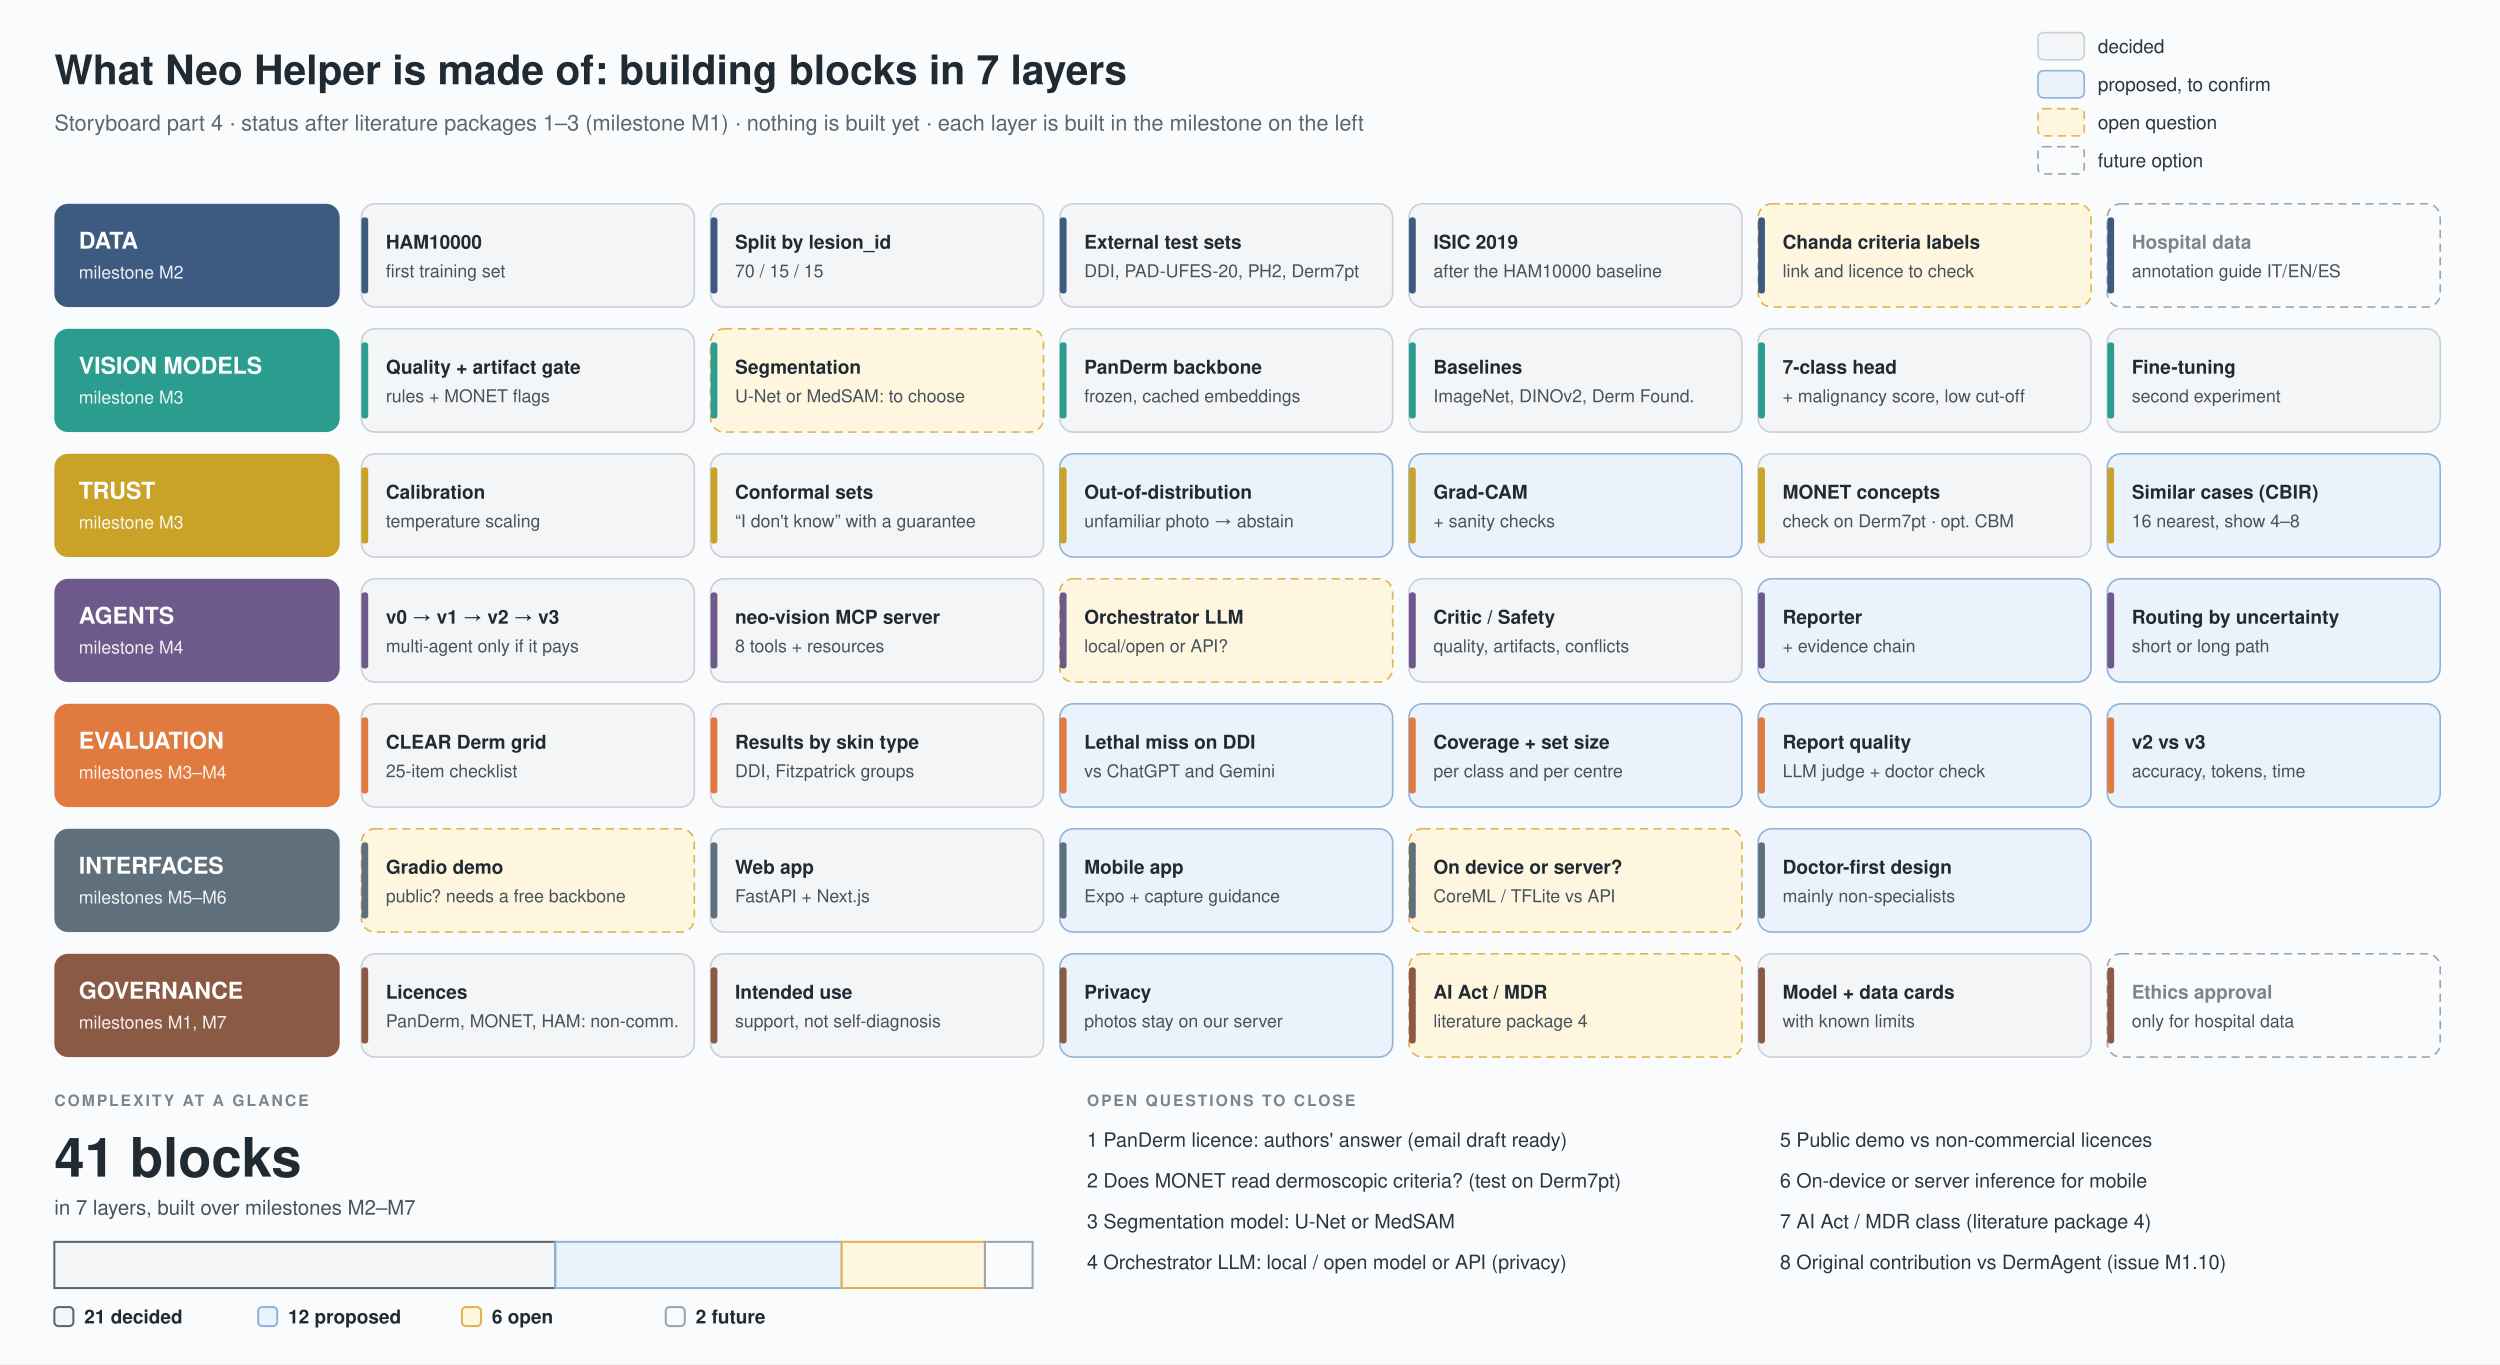
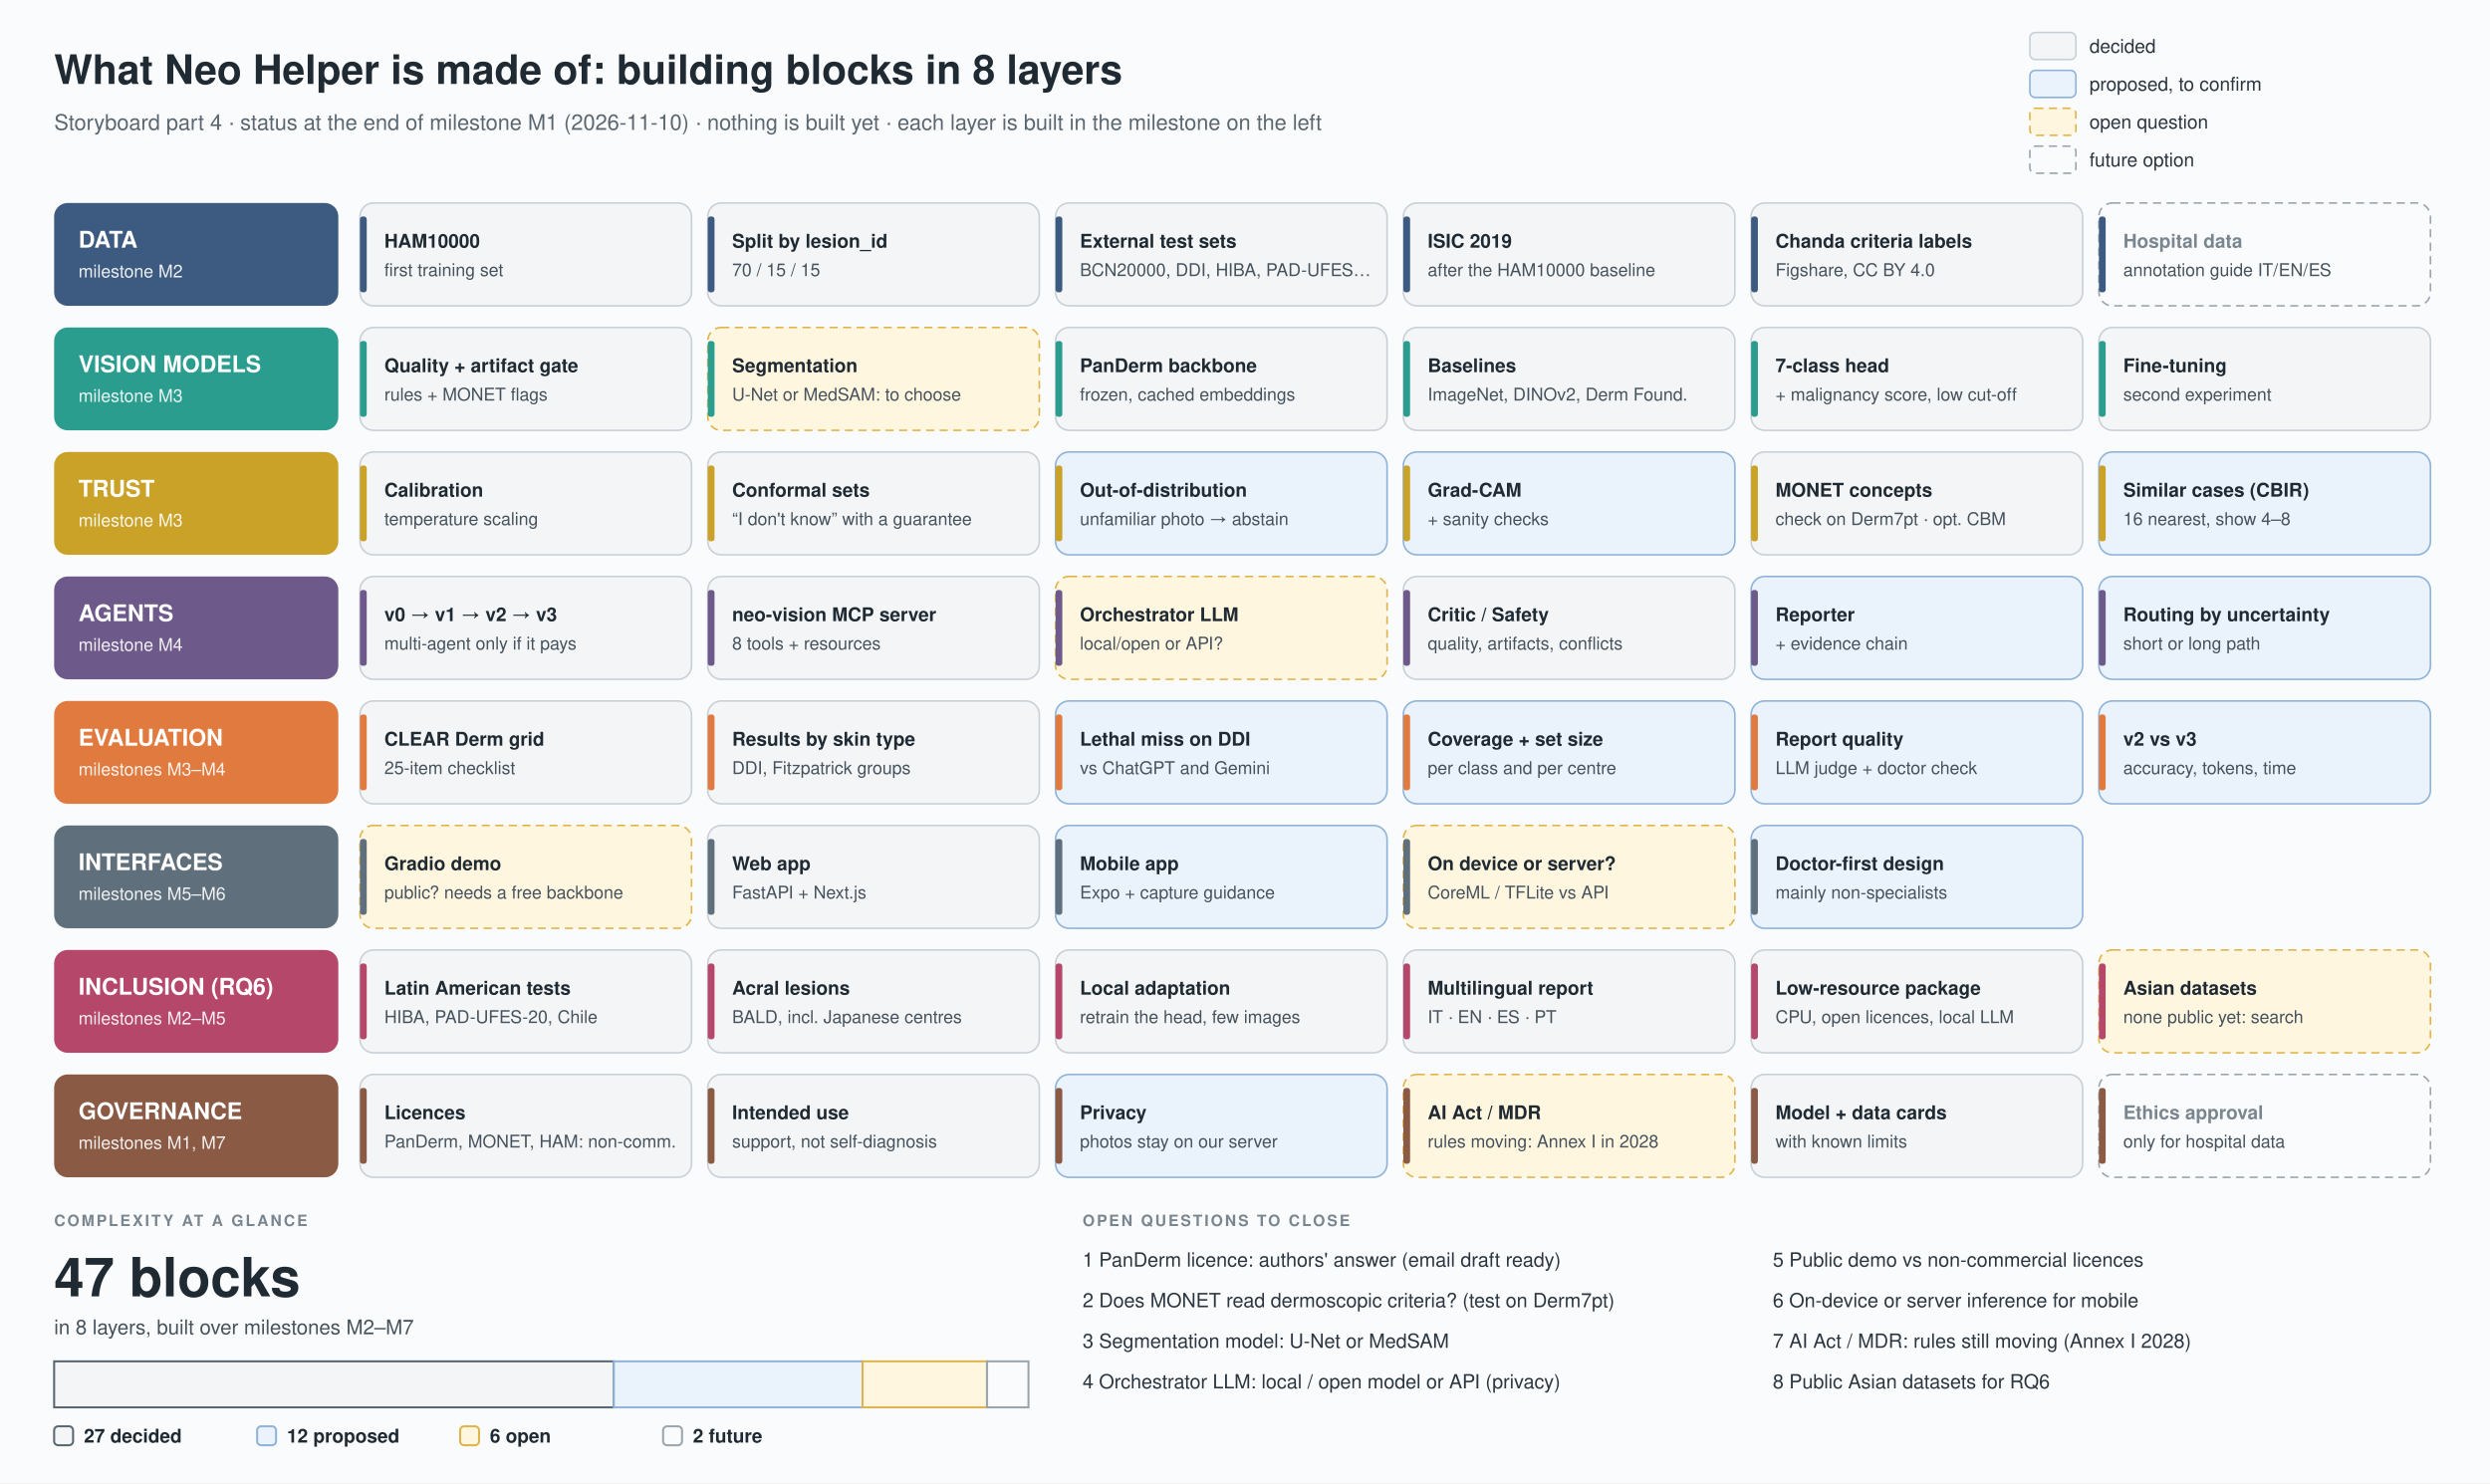
- <svg xmlns="http://www.w3.org/2000/svg" width="1840" height="1004" viewBox="0 0 1840 1004" font-family="Helvetica Neue, Helvetica, Arial, sans-serif">
+ <svg xmlns="http://www.w3.org/2000/svg" width="1840" height="1096" viewBox="0 0 1840 1096" font-family="Helvetica Neue, Helvetica, Arial, sans-serif">
  <defs>
    <marker id="arr" viewBox="0 0 10 10" refX="5" refY="5" markerWidth="7" markerHeight="7" orient="auto-start-reverse">
      <path d="M0,0 L10,5 L0,10 z" fill="#5b6770" />
    </marker>
    <style>
      .panel { fill: #ffffff; stroke: #d5dade; stroke-width: 1.5; }
      .tag { font-size: 15px; font-weight: 700; fill: #ffffff; opacity: 0.92; letter-spacing: 1px; }
      .title { font-size: 19px; font-weight: 700; fill: #ffffff; }
      .box { fill: #f3f5f7; stroke: #c9d0d6; stroke-width: 1.2; }
      .hl { fill: #fff6e0; stroke: #e0b44c; }
      .later { fill: #fafbfc; stroke: #9aa5ad; stroke-dasharray: 6 4; }
      .prop { fill: #eaf2fb; stroke: #8fb3d9; }
      .open { fill: #fff6e0; stroke: #e0b44c; stroke-dasharray: 6 4; }
      .b1 { font-size: 14px; font-weight: 700; fill: #1f2a33; }
      .b2 { font-size: 13px; fill: #46525c; }
      .muted { fill: #7a868f; }
      .lbl { font-size: 11.5px; font-weight: 700; fill: #7a868f; letter-spacing: 1.5px; }
      .txt { font-size: 14px; fill: #2b3640; }
      .lesson { fill: #eef6f4; stroke: #9cc9bd; }
      .lessontxt { font-size: 15px; font-weight: 700; fill: #1d5c4f; }
      .foot { font-size: 13px; font-style: italic; fill: #5b6770; }
      .arrow { stroke: #5b6770; stroke-width: 1.8; marker-end: url(#arr); }
      .chip { fill: #ffffff; stroke: #c9d0d6; stroke-width: 1.2; }
      .c1 { font-size: 13px; font-weight: 700; fill: #1f2a33; }
      .c2 { font-size: 12.5px; fill: #46525c; }
      .lchip1 { font-size: 15px; font-weight: 700; fill: #ffffff; }
      .lchip2 { font-size: 12.5px; fill: #ffffff; opacity: 0.9; }
    </style>
  </defs>
-   <rect width="1840" height="1004" fill="#fafbfc" />
-   <text x="40" y="62" font-size="30" font-weight="700" fill="#1f2a33">What Neo Helper is made of: building blocks in 7 layers</text>
-   <text x="40" y="96" font-size="16" fill="#5b6770">Storyboard part 4 · status after literature packages 1–3 (milestone M1) · nothing is built yet · each layer is built in the milestone on the left</text>
+   <rect width="1840" height="1096" fill="#fafbfc" />
+   <text x="40" y="62" font-size="30" font-weight="700" fill="#1f2a33">What Neo Helper is made of: building blocks in 8 layers</text>
+   <text x="40" y="96" font-size="16" fill="#5b6770">Storyboard part 4 · status at the end of milestone M1 (2026-11-10) · nothing is built yet · each layer is built in the milestone on the left</text>
  <rect x="1500" y="24" width="34" height="20" rx="4" class="box " />
  <text x="1544" y="39" font-size="14" fill="#2b3640">decided</text>
  <rect x="1500" y="52" width="34" height="20" rx="4" class="box prop" />
  <text x="1544" y="67" font-size="14" fill="#2b3640">proposed, to confirm</text>
  <rect x="1500" y="80" width="34" height="20" rx="4" class="box open" />
  <text x="1544" y="95" font-size="14" fill="#2b3640">open question</text>
  <rect x="1500" y="108" width="34" height="20" rx="4" class="box later" />
  <text x="1544" y="123" font-size="14" fill="#2b3640">future option</text>
  <rect x="40" y="150" width="210" height="76" rx="10" fill="#3D5A80" />
  <text x="58" y="183" font-size="17" font-weight="700" fill="#ffffff">DATA</text>
  <text x="58" y="205" font-size="13" fill="#ffffff" opacity="0.9">milestone M2</text>
  <rect x="266" y="150" width="245" height="76" rx="10" class="box" />
  <rect x="266" y="160" width="5" height="56" rx="2" fill="#3D5A80" />
  <text x="284" y="183" class="b1">HAM10000</text>
  <text x="284" y="204" class="b2">first training set</text>
  <rect x="523" y="150" width="245" height="76" rx="10" class="box" />
  <rect x="523" y="160" width="5" height="56" rx="2" fill="#3D5A80" />
  <text x="541" y="183" class="b1">Split by lesion_id</text>
  <text x="541" y="204" class="b2">70 / 15 / 15</text>
  <rect x="780" y="150" width="245" height="76" rx="10" class="box" />
  <rect x="780" y="160" width="5" height="56" rx="2" fill="#3D5A80" />
  <text x="798" y="183" class="b1">External test sets</text>
-   <text x="798" y="204" class="b2">DDI, PAD-UFES-20, PH2, Derm7pt</text>
+   <text x="798" y="204" class="b2">BCN20000, DDI, HIBA, PAD-UFES…</text>
  <rect x="1037" y="150" width="245" height="76" rx="10" class="box" />
  <rect x="1037" y="160" width="5" height="56" rx="2" fill="#3D5A80" />
  <text x="1055" y="183" class="b1">ISIC 2019</text>
  <text x="1055" y="204" class="b2">after the HAM10000 baseline</text>
-   <rect x="1294" y="150" width="245" height="76" rx="10" class="box open" />
+   <rect x="1294" y="150" width="245" height="76" rx="10" class="box" />
  <rect x="1294" y="160" width="5" height="56" rx="2" fill="#3D5A80" />
  <text x="1312" y="183" class="b1">Chanda criteria labels</text>
-   <text x="1312" y="204" class="b2">link and licence to check</text>
+   <text x="1312" y="204" class="b2">Figshare, CC BY 4.0</text>
  <rect x="1551" y="150" width="245" height="76" rx="10" class="box later" />
  <rect x="1551" y="160" width="5" height="56" rx="2" fill="#3D5A80" />
  <text x="1569" y="183" class="b1 muted">Hospital data</text>
  <text x="1569" y="204" class="b2">annotation guide IT/EN/ES</text>
  <rect x="40" y="242" width="210" height="76" rx="10" fill="#2A9D8F" />
  <text x="58" y="275" font-size="17" font-weight="700" fill="#ffffff">VISION MODELS</text>
  <text x="58" y="297" font-size="13" fill="#ffffff" opacity="0.9">milestone M3</text>
  <rect x="266" y="242" width="245" height="76" rx="10" class="box" />
  <rect x="266" y="252" width="5" height="56" rx="2" fill="#2A9D8F" />
  <text x="284" y="275" class="b1">Quality + artifact gate</text>
  <text x="284" y="296" class="b2">rules + MONET flags</text>
  <rect x="523" y="242" width="245" height="76" rx="10" class="box open" />
  <rect x="523" y="252" width="5" height="56" rx="2" fill="#2A9D8F" />
  <text x="541" y="275" class="b1">Segmentation</text>
  <text x="541" y="296" class="b2">U-Net or MedSAM: to choose</text>
  <rect x="780" y="242" width="245" height="76" rx="10" class="box" />
  <rect x="780" y="252" width="5" height="56" rx="2" fill="#2A9D8F" />
  <text x="798" y="275" class="b1">PanDerm backbone</text>
  <text x="798" y="296" class="b2">frozen, cached embeddings</text>
  <rect x="1037" y="242" width="245" height="76" rx="10" class="box" />
  <rect x="1037" y="252" width="5" height="56" rx="2" fill="#2A9D8F" />
  <text x="1055" y="275" class="b1">Baselines</text>
  <text x="1055" y="296" class="b2">ImageNet, DINOv2, Derm Found.</text>
  <rect x="1294" y="242" width="245" height="76" rx="10" class="box" />
  <rect x="1294" y="252" width="5" height="56" rx="2" fill="#2A9D8F" />
  <text x="1312" y="275" class="b1">7-class head</text>
  <text x="1312" y="296" class="b2">+ malignancy score, low cut-off</text>
  <rect x="1551" y="242" width="245" height="76" rx="10" class="box" />
  <rect x="1551" y="252" width="5" height="56" rx="2" fill="#2A9D8F" />
  <text x="1569" y="275" class="b1">Fine-tuning</text>
  <text x="1569" y="296" class="b2">second experiment</text>
  <rect x="40" y="334" width="210" height="76" rx="10" fill="#C9A227" />
  <text x="58" y="367" font-size="17" font-weight="700" fill="#ffffff">TRUST</text>
  <text x="58" y="389" font-size="13" fill="#ffffff" opacity="0.9">milestone M3</text>
  <rect x="266" y="334" width="245" height="76" rx="10" class="box" />
  <rect x="266" y="344" width="5" height="56" rx="2" fill="#C9A227" />
  <text x="284" y="367" class="b1">Calibration</text>
  <text x="284" y="388" class="b2">temperature scaling</text>
  <rect x="523" y="334" width="245" height="76" rx="10" class="box" />
  <rect x="523" y="344" width="5" height="56" rx="2" fill="#C9A227" />
  <text x="541" y="367" class="b1">Conformal sets</text>
  <text x="541" y="388" class="b2">“I don't know” with a guarantee</text>
  <rect x="780" y="334" width="245" height="76" rx="10" class="box prop" />
  <rect x="780" y="344" width="5" height="56" rx="2" fill="#C9A227" />
  <text x="798" y="367" class="b1">Out-of-distribution</text>
  <text x="798" y="388" class="b2">unfamiliar photo → abstain</text>
  <rect x="1037" y="334" width="245" height="76" rx="10" class="box prop" />
  <rect x="1037" y="344" width="5" height="56" rx="2" fill="#C9A227" />
  <text x="1055" y="367" class="b1">Grad-CAM</text>
  <text x="1055" y="388" class="b2">+ sanity checks</text>
  <rect x="1294" y="334" width="245" height="76" rx="10" class="box" />
  <rect x="1294" y="344" width="5" height="56" rx="2" fill="#C9A227" />
  <text x="1312" y="367" class="b1">MONET concepts</text>
  <text x="1312" y="388" class="b2">check on Derm7pt · opt. CBM</text>
  <rect x="1551" y="334" width="245" height="76" rx="10" class="box prop" />
  <rect x="1551" y="344" width="5" height="56" rx="2" fill="#C9A227" />
  <text x="1569" y="367" class="b1">Similar cases (CBIR)</text>
  <text x="1569" y="388" class="b2">16 nearest, show 4–8</text>
  <rect x="40" y="426" width="210" height="76" rx="10" fill="#6d5a8a" />
  <text x="58" y="459" font-size="17" font-weight="700" fill="#ffffff">AGENTS</text>
  <text x="58" y="481" font-size="13" fill="#ffffff" opacity="0.9">milestone M4</text>
  <rect x="266" y="426" width="245" height="76" rx="10" class="box" />
  <rect x="266" y="436" width="5" height="56" rx="2" fill="#6d5a8a" />
  <text x="284" y="459" class="b1">v0 → v1 → v2 → v3</text>
  <text x="284" y="480" class="b2">multi-agent only if it pays</text>
  <rect x="523" y="426" width="245" height="76" rx="10" class="box" />
  <rect x="523" y="436" width="5" height="56" rx="2" fill="#6d5a8a" />
  <text x="541" y="459" class="b1">neo-vision MCP server</text>
  <text x="541" y="480" class="b2">8 tools + resources</text>
  <rect x="780" y="426" width="245" height="76" rx="10" class="box open" />
  <rect x="780" y="436" width="5" height="56" rx="2" fill="#6d5a8a" />
  <text x="798" y="459" class="b1">Orchestrator LLM</text>
  <text x="798" y="480" class="b2">local/open or API?</text>
  <rect x="1037" y="426" width="245" height="76" rx="10" class="box" />
  <rect x="1037" y="436" width="5" height="56" rx="2" fill="#6d5a8a" />
  <text x="1055" y="459" class="b1">Critic / Safety</text>
  <text x="1055" y="480" class="b2">quality, artifacts, conflicts</text>
  <rect x="1294" y="426" width="245" height="76" rx="10" class="box prop" />
  <rect x="1294" y="436" width="5" height="56" rx="2" fill="#6d5a8a" />
  <text x="1312" y="459" class="b1">Reporter</text>
  <text x="1312" y="480" class="b2">+ evidence chain</text>
  <rect x="1551" y="426" width="245" height="76" rx="10" class="box prop" />
  <rect x="1551" y="436" width="5" height="56" rx="2" fill="#6d5a8a" />
  <text x="1569" y="459" class="b1">Routing by uncertainty</text>
  <text x="1569" y="480" class="b2">short or long path</text>
  <rect x="40" y="518" width="210" height="76" rx="10" fill="#E07A3F" />
  <text x="58" y="551" font-size="17" font-weight="700" fill="#ffffff">EVALUATION</text>
  <text x="58" y="573" font-size="13" fill="#ffffff" opacity="0.9">milestones M3–M4</text>
  <rect x="266" y="518" width="245" height="76" rx="10" class="box" />
  <rect x="266" y="528" width="5" height="56" rx="2" fill="#E07A3F" />
  <text x="284" y="551" class="b1">CLEAR Derm grid</text>
  <text x="284" y="572" class="b2">25-item checklist</text>
  <rect x="523" y="518" width="245" height="76" rx="10" class="box" />
  <rect x="523" y="528" width="5" height="56" rx="2" fill="#E07A3F" />
  <text x="541" y="551" class="b1">Results by skin type</text>
  <text x="541" y="572" class="b2">DDI, Fitzpatrick groups</text>
  <rect x="780" y="518" width="245" height="76" rx="10" class="box prop" />
  <rect x="780" y="528" width="5" height="56" rx="2" fill="#E07A3F" />
  <text x="798" y="551" class="b1">Lethal miss on DDI</text>
  <text x="798" y="572" class="b2">vs ChatGPT and Gemini</text>
  <rect x="1037" y="518" width="245" height="76" rx="10" class="box prop" />
  <rect x="1037" y="528" width="5" height="56" rx="2" fill="#E07A3F" />
  <text x="1055" y="551" class="b1">Coverage + set size</text>
  <text x="1055" y="572" class="b2">per class and per centre</text>
  <rect x="1294" y="518" width="245" height="76" rx="10" class="box prop" />
  <rect x="1294" y="528" width="5" height="56" rx="2" fill="#E07A3F" />
  <text x="1312" y="551" class="b1">Report quality</text>
  <text x="1312" y="572" class="b2">LLM judge + doctor check</text>
  <rect x="1551" y="518" width="245" height="76" rx="10" class="box prop" />
  <rect x="1551" y="528" width="5" height="56" rx="2" fill="#E07A3F" />
  <text x="1569" y="551" class="b1">v2 vs v3</text>
  <text x="1569" y="572" class="b2">accuracy, tokens, time</text>
  <rect x="40" y="610" width="210" height="76" rx="10" fill="#5f6f7b" />
  <text x="58" y="643" font-size="17" font-weight="700" fill="#ffffff">INTERFACES</text>
  <text x="58" y="665" font-size="13" fill="#ffffff" opacity="0.9">milestones M5–M6</text>
  <rect x="266" y="610" width="245" height="76" rx="10" class="box open" />
  <rect x="266" y="620" width="5" height="56" rx="2" fill="#5f6f7b" />
  <text x="284" y="643" class="b1">Gradio demo</text>
  <text x="284" y="664" class="b2">public? needs a free backbone</text>
  <rect x="523" y="610" width="245" height="76" rx="10" class="box" />
  <rect x="523" y="620" width="5" height="56" rx="2" fill="#5f6f7b" />
  <text x="541" y="643" class="b1">Web app</text>
  <text x="541" y="664" class="b2">FastAPI + Next.js</text>
  <rect x="780" y="610" width="245" height="76" rx="10" class="box prop" />
  <rect x="780" y="620" width="5" height="56" rx="2" fill="#5f6f7b" />
  <text x="798" y="643" class="b1">Mobile app</text>
  <text x="798" y="664" class="b2">Expo + capture guidance</text>
  <rect x="1037" y="610" width="245" height="76" rx="10" class="box open" />
  <rect x="1037" y="620" width="5" height="56" rx="2" fill="#5f6f7b" />
  <text x="1055" y="643" class="b1">On device or server?</text>
  <text x="1055" y="664" class="b2">CoreML / TFLite vs API</text>
  <rect x="1294" y="610" width="245" height="76" rx="10" class="box prop" />
  <rect x="1294" y="620" width="5" height="56" rx="2" fill="#5f6f7b" />
  <text x="1312" y="643" class="b1">Doctor-first design</text>
  <text x="1312" y="664" class="b2">mainly non-specialists</text>
-   <rect x="40" y="702" width="210" height="76" rx="10" fill="#8a5a44" />
-   <text x="58" y="735" font-size="17" font-weight="700" fill="#ffffff">GOVERNANCE</text>
-   <text x="58" y="757" font-size="13" fill="#ffffff" opacity="0.9">milestones M1, M7</text>
+   <rect x="40" y="702" width="210" height="76" rx="10" fill="#b5476b" />
+   <text x="58" y="735" font-size="17" font-weight="700" fill="#ffffff">INCLUSION (RQ6)</text>
+   <text x="58" y="757" font-size="13" fill="#ffffff" opacity="0.9">milestones M2–M5</text>
  <rect x="266" y="702" width="245" height="76" rx="10" class="box" />
-   <rect x="266" y="712" width="5" height="56" rx="2" fill="#8a5a44" />
-   <text x="284" y="735" class="b1">Licences</text>
-   <text x="284" y="756" class="b2">PanDerm, MONET, HAM: non-comm.</text>
+   <rect x="266" y="712" width="5" height="56" rx="2" fill="#b5476b" />
+   <text x="284" y="735" class="b1">Latin American tests</text>
+   <text x="284" y="756" class="b2">HIBA, PAD-UFES-20, Chile</text>
  <rect x="523" y="702" width="245" height="76" rx="10" class="box" />
-   <rect x="523" y="712" width="5" height="56" rx="2" fill="#8a5a44" />
-   <text x="541" y="735" class="b1">Intended use</text>
-   <text x="541" y="756" class="b2">support, not self-diagnosis</text>
-   <rect x="780" y="702" width="245" height="76" rx="10" class="box prop" />
-   <rect x="780" y="712" width="5" height="56" rx="2" fill="#8a5a44" />
-   <text x="798" y="735" class="b1">Privacy</text>
-   <text x="798" y="756" class="b2">photos stay on our server</text>
-   <rect x="1037" y="702" width="245" height="76" rx="10" class="box open" />
-   <rect x="1037" y="712" width="5" height="56" rx="2" fill="#8a5a44" />
-   <text x="1055" y="735" class="b1">AI Act / MDR</text>
-   <text x="1055" y="756" class="b2">literature package 4</text>
+   <rect x="523" y="712" width="5" height="56" rx="2" fill="#b5476b" />
+   <text x="541" y="735" class="b1">Acral lesions</text>
+   <text x="541" y="756" class="b2">BALD, incl. Japanese centres</text>
+   <rect x="780" y="702" width="245" height="76" rx="10" class="box" />
+   <rect x="780" y="712" width="5" height="56" rx="2" fill="#b5476b" />
+   <text x="798" y="735" class="b1">Local adaptation</text>
+   <text x="798" y="756" class="b2">retrain the head, few images</text>
+   <rect x="1037" y="702" width="245" height="76" rx="10" class="box" />
+   <rect x="1037" y="712" width="5" height="56" rx="2" fill="#b5476b" />
+   <text x="1055" y="735" class="b1">Multilingual report</text>
+   <text x="1055" y="756" class="b2">IT · EN · ES · PT</text>
  <rect x="1294" y="702" width="245" height="76" rx="10" class="box" />
-   <rect x="1294" y="712" width="5" height="56" rx="2" fill="#8a5a44" />
-   <text x="1312" y="735" class="b1">Model + data cards</text>
-   <text x="1312" y="756" class="b2">with known limits</text>
-   <rect x="1551" y="702" width="245" height="76" rx="10" class="box later" />
-   <rect x="1551" y="712" width="5" height="56" rx="2" fill="#8a5a44" />
-   <text x="1569" y="735" class="b1 muted">Ethics approval</text>
-   <text x="1569" y="756" class="b2">only for hospital data</text>
-   <text x="40" y="814" class="lbl">COMPLEXITY AT A GLANCE</text>
-   <text x="40" y="866" font-size="40" font-weight="700" fill="#1f2a33">41 blocks</text>
-   <text x="40" y="894" font-size="15" fill="#46525c">in 7 layers, built over milestones M2–M7</text>
-   <rect x="40.0" y="914" width="368.8" height="34" fill="#f3f5f7" stroke="#5b6770" stroke-width="1.5" />
-   <rect x="408.8" y="914" width="210.7" height="34" fill="#eaf2fb" stroke="#8fb3d9" stroke-width="1.5" />
-   <rect x="619.5" y="914" width="105.4" height="34" fill="#fff6e0" stroke="#e0b44c" stroke-width="1.5" />
-   <rect x="724.9" y="914" width="35.1" height="34" fill="#fafbfc" stroke="#9aa5ad" stroke-width="1.5" />
-   <rect x="40" y="962" width="14" height="14" rx="3" fill="#f3f5f7" stroke="#5b6770" stroke-width="1.5" />
-   <text x="62" y="974" font-size="14" font-weight="700" fill="#1f2a33">21 decided</text>
-   <rect x="190" y="962" width="14" height="14" rx="3" fill="#eaf2fb" stroke="#8fb3d9" stroke-width="1.5" />
-   <text x="212" y="974" font-size="14" font-weight="700" fill="#1f2a33">12 proposed</text>
-   <rect x="340" y="962" width="14" height="14" rx="3" fill="#fff6e0" stroke="#e0b44c" stroke-width="1.5" />
-   <text x="362" y="974" font-size="14" font-weight="700" fill="#1f2a33">6 open</text>
-   <rect x="490" y="962" width="14" height="14" rx="3" fill="#fafbfc" stroke="#9aa5ad" stroke-width="1.5" />
-   <text x="512" y="974" font-size="14" font-weight="700" fill="#1f2a33">2 future</text>
-   <text x="800" y="814" class="lbl">OPEN QUESTIONS TO CLOSE</text>
-   <text x="800" y="844" font-size="14.5" fill="#2b3640">1  PanDerm licence: authors' answer (email draft ready)</text>
-   <text x="800" y="874" font-size="14.5" fill="#2b3640">2  Does MONET read dermoscopic criteria? (test on Derm7pt)</text>
-   <text x="800" y="904" font-size="14.5" fill="#2b3640">3  Segmentation model: U-Net or MedSAM</text>
-   <text x="800" y="934" font-size="14.5" fill="#2b3640">4  Orchestrator LLM: local / open model or API (privacy)</text>
-   <text x="1310" y="844" font-size="14.5" fill="#2b3640">5  Public demo vs non-commercial licences</text>
-   <text x="1310" y="874" font-size="14.5" fill="#2b3640">6  On-device or server inference for mobile</text>
-   <text x="1310" y="904" font-size="14.5" fill="#2b3640">7  AI Act / MDR class (literature package 4)</text>
-   <text x="1310" y="934" font-size="14.5" fill="#2b3640">8  Original contribution vs DermAgent (issue M1.10)</text>
+   <rect x="1294" y="712" width="5" height="56" rx="2" fill="#b5476b" />
+   <text x="1312" y="735" class="b1">Low-resource package</text>
+   <text x="1312" y="756" class="b2">CPU, open licences, local LLM</text>
+   <rect x="1551" y="702" width="245" height="76" rx="10" class="box open" />
+   <rect x="1551" y="712" width="5" height="56" rx="2" fill="#b5476b" />
+   <text x="1569" y="735" class="b1">Asian datasets</text>
+   <text x="1569" y="756" class="b2">none public yet: search</text>
+   <rect x="40" y="794" width="210" height="76" rx="10" fill="#8a5a44" />
+   <text x="58" y="827" font-size="17" font-weight="700" fill="#ffffff">GOVERNANCE</text>
+   <text x="58" y="849" font-size="13" fill="#ffffff" opacity="0.9">milestones M1, M7</text>
+   <rect x="266" y="794" width="245" height="76" rx="10" class="box" />
+   <rect x="266" y="804" width="5" height="56" rx="2" fill="#8a5a44" />
+   <text x="284" y="827" class="b1">Licences</text>
+   <text x="284" y="848" class="b2">PanDerm, MONET, HAM: non-comm.</text>
+   <rect x="523" y="794" width="245" height="76" rx="10" class="box" />
+   <rect x="523" y="804" width="5" height="56" rx="2" fill="#8a5a44" />
+   <text x="541" y="827" class="b1">Intended use</text>
+   <text x="541" y="848" class="b2">support, not self-diagnosis</text>
+   <rect x="780" y="794" width="245" height="76" rx="10" class="box prop" />
+   <rect x="780" y="804" width="5" height="56" rx="2" fill="#8a5a44" />
+   <text x="798" y="827" class="b1">Privacy</text>
+   <text x="798" y="848" class="b2">photos stay on our server</text>
+   <rect x="1037" y="794" width="245" height="76" rx="10" class="box open" />
+   <rect x="1037" y="804" width="5" height="56" rx="2" fill="#8a5a44" />
+   <text x="1055" y="827" class="b1">AI Act / MDR</text>
+   <text x="1055" y="848" class="b2">rules moving: Annex I in 2028</text>
+   <rect x="1294" y="794" width="245" height="76" rx="10" class="box" />
+   <rect x="1294" y="804" width="5" height="56" rx="2" fill="#8a5a44" />
+   <text x="1312" y="827" class="b1">Model + data cards</text>
+   <text x="1312" y="848" class="b2">with known limits</text>
+   <rect x="1551" y="794" width="245" height="76" rx="10" class="box later" />
+   <rect x="1551" y="804" width="5" height="56" rx="2" fill="#8a5a44" />
+   <text x="1569" y="827" class="b1 muted">Ethics approval</text>
+   <text x="1569" y="848" class="b2">only for hospital data</text>
+   <text x="40" y="906" class="lbl">COMPLEXITY AT A GLANCE</text>
+   <text x="40" y="958" font-size="40" font-weight="700" fill="#1f2a33">47 blocks</text>
+   <text x="40" y="986" font-size="15" fill="#46525c">in 8 layers, built over milestones M2–M7</text>
+   <rect x="40.0" y="1006" width="413.6" height="34" fill="#f3f5f7" stroke="#5b6770" stroke-width="1.5" />
+   <rect x="453.6" y="1006" width="183.8" height="34" fill="#eaf2fb" stroke="#8fb3d9" stroke-width="1.5" />
+   <rect x="637.4" y="1006" width="91.9" height="34" fill="#fff6e0" stroke="#e0b44c" stroke-width="1.5" />
+   <rect x="729.4" y="1006" width="30.6" height="34" fill="#fafbfc" stroke="#9aa5ad" stroke-width="1.5" />
+   <rect x="40" y="1054" width="14" height="14" rx="3" fill="#f3f5f7" stroke="#5b6770" stroke-width="1.5" />
+   <text x="62" y="1066" font-size="14" font-weight="700" fill="#1f2a33">27 decided</text>
+   <rect x="190" y="1054" width="14" height="14" rx="3" fill="#eaf2fb" stroke="#8fb3d9" stroke-width="1.5" />
+   <text x="212" y="1066" font-size="14" font-weight="700" fill="#1f2a33">12 proposed</text>
+   <rect x="340" y="1054" width="14" height="14" rx="3" fill="#fff6e0" stroke="#e0b44c" stroke-width="1.5" />
+   <text x="362" y="1066" font-size="14" font-weight="700" fill="#1f2a33">6 open</text>
+   <rect x="490" y="1054" width="14" height="14" rx="3" fill="#fafbfc" stroke="#9aa5ad" stroke-width="1.5" />
+   <text x="512" y="1066" font-size="14" font-weight="700" fill="#1f2a33">2 future</text>
+   <text x="800" y="906" class="lbl">OPEN QUESTIONS TO CLOSE</text>
+   <text x="800" y="936" font-size="14.5" fill="#2b3640">1  PanDerm licence: authors' answer (email draft ready)</text>
+   <text x="800" y="966" font-size="14.5" fill="#2b3640">2  Does MONET read dermoscopic criteria? (test on Derm7pt)</text>
+   <text x="800" y="996" font-size="14.5" fill="#2b3640">3  Segmentation model: U-Net or MedSAM</text>
+   <text x="800" y="1026" font-size="14.5" fill="#2b3640">4  Orchestrator LLM: local / open model or API (privacy)</text>
+   <text x="1310" y="936" font-size="14.5" fill="#2b3640">5  Public demo vs non-commercial licences</text>
+   <text x="1310" y="966" font-size="14.5" fill="#2b3640">6  On-device or server inference for mobile</text>
+   <text x="1310" y="996" font-size="14.5" fill="#2b3640">7  AI Act / MDR: rules still moving (Annex I 2028)</text>
+   <text x="1310" y="1026" font-size="14.5" fill="#2b3640">8  Public Asian datasets for RQ6</text>
</svg>
